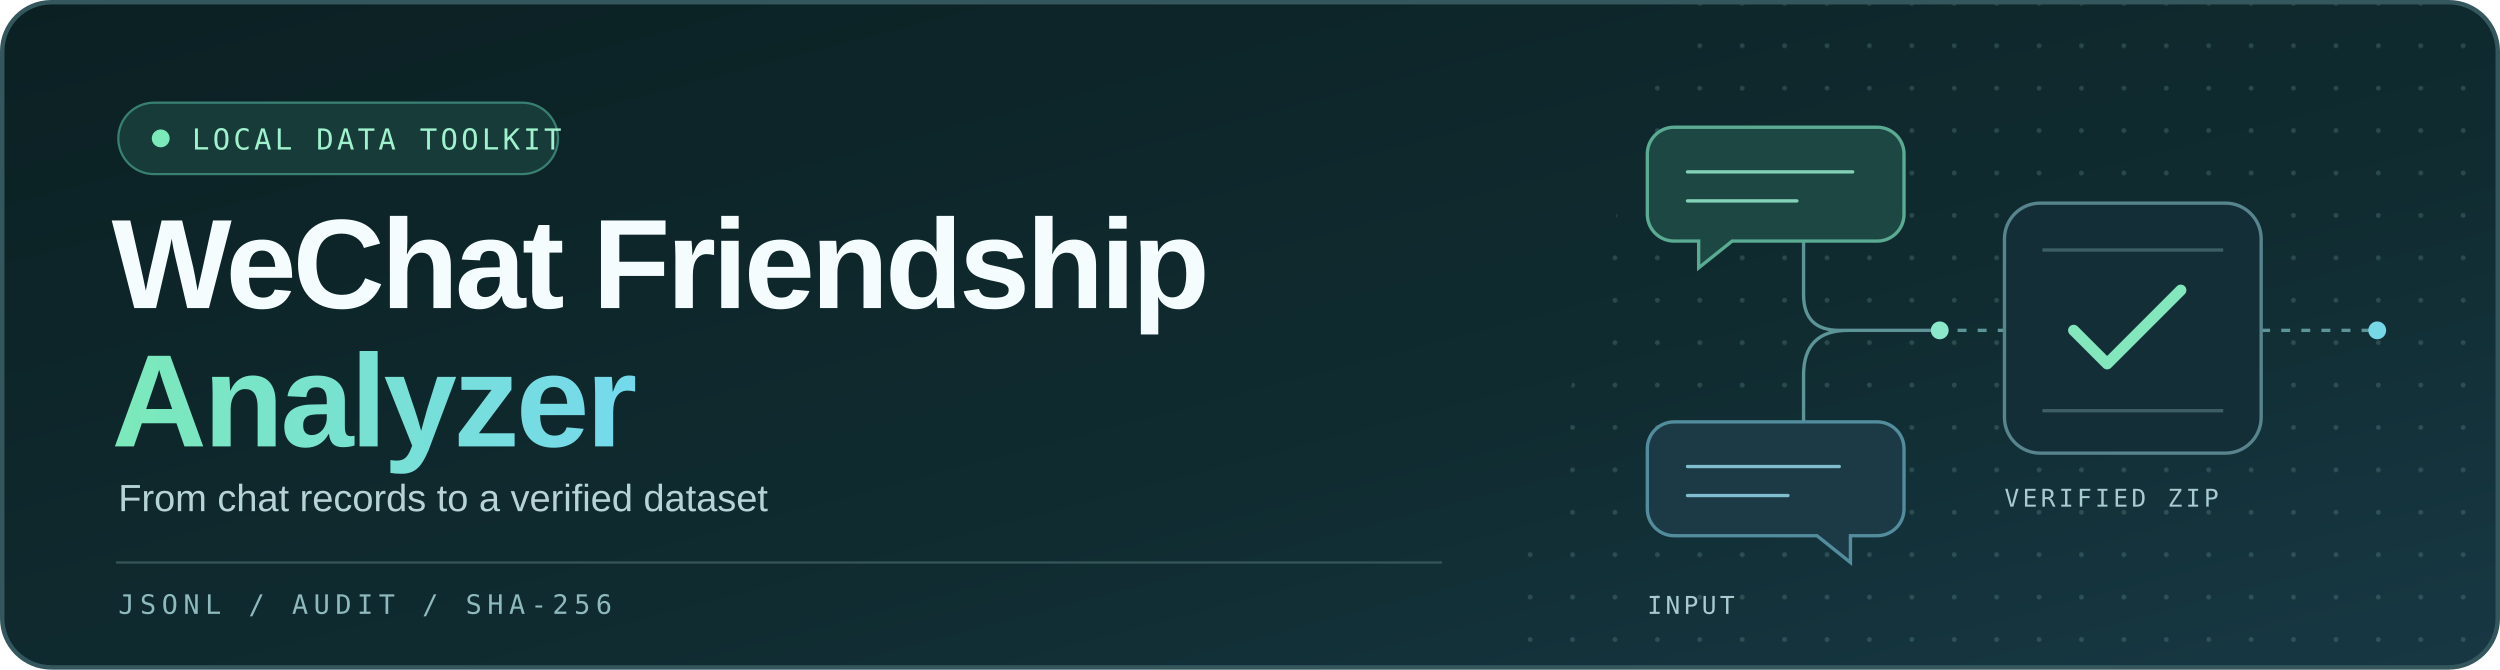
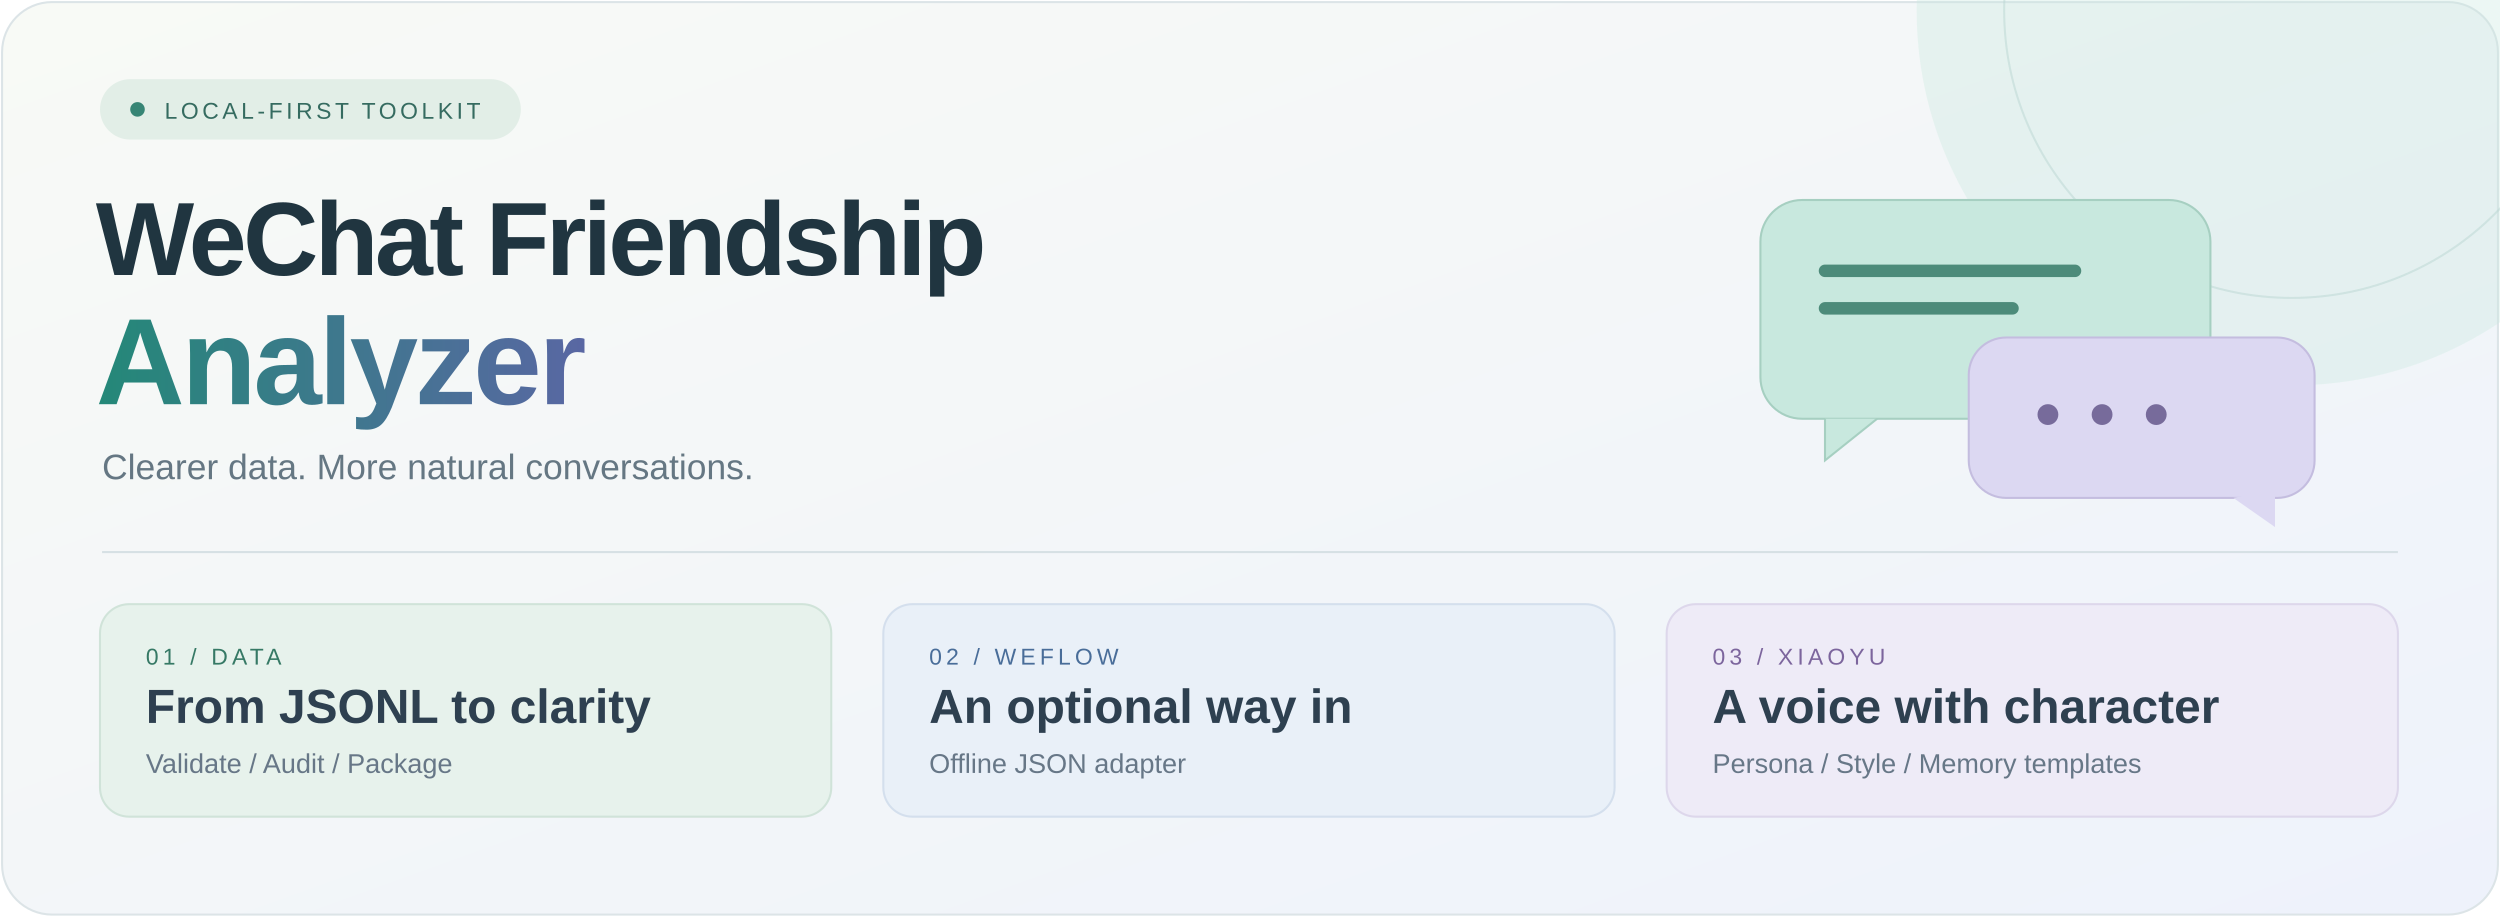
- <svg xmlns="http://www.w3.org/2000/svg" width="1120" height="300" viewBox="0 0 1120 300" role="img" aria-labelledby="title desc">
+ <svg xmlns="http://www.w3.org/2000/svg" width="1200" height="440" viewBox="0 0 1200 440" role="img" aria-labelledby="title desc">
  <defs>
    <linearGradient id="bg" x2="1" y2="1">
-       <stop stop-color="#0b2023" />
-       <stop offset=".62" stop-color="#102c31" />
-       <stop offset="1" stop-color="#173844" />
+       <stop stop-color="#f8faf6" />
+       <stop offset="1" stop-color="#eef2fb" />
    </linearGradient>
    <linearGradient id="accent">
-       <stop stop-color="#7be9ba" />
-       <stop offset="1" stop-color="#75d9ed" />
+       <stop stop-color="#248878" />
+       <stop offset="1" stop-color="#5967a3" />
    </linearGradient>
-     <pattern id="dots" width="19" height="19" patternUnits="userSpaceOnUse">
-       <circle cx="1.5" cy="1.5" r="1.1" fill="#b3eee4" opacity=".16" />
-     </pattern>
  </defs>
-   <rect x="1" y="1" width="1118" height="298" rx="22" fill="url(#bg)" stroke="#34565d" stroke-width="2" />
-   <path d="M749 2h349q20 0 20 20v256q0 20-20 20H671z" fill="url(#dots)" />
-   <path d="M52 252h594" stroke="#365659" />
-   <g font-family="ui-monospace, SFMono-Regular, Consolas, monospace">
-     <rect x="53" y="46" width="197" height="32" rx="16" fill="#163b38" stroke="#398073" />
-     <circle cx="72" cy="62" r="4" fill="#7be9ba" />
-     <text x="86" y="67" font-size="13" letter-spacing="1.45" fill="#a0f1ce">LOCAL DATA TOOLKIT</text>
-     <text x="53" y="275" fill="#8eb9bd" font-size="12" letter-spacing="2.5">JSONL  /  AUDIT  /  SHA-256</text>
-   </g>
+   <rect x="1" y="1" width="1198" height="438" rx="24" fill="url(#bg)" stroke="#dce4e7" />
+   <circle cx="1100" cy="5" r="180" fill="#c9e9df" opacity=".35" />
+   <circle cx="1100" cy="5" r="138" fill="none" stroke="#b9d6d2" opacity=".5" />
  <g font-family="Segoe UI, Arial, sans-serif">
-     <text x="50" y="138" fill="#f5fcfd" font-size="57" font-weight="700" letter-spacing="-1.65">WeChat Friendship</text>
-     <text x="50" y="200" fill="url(#accent)" font-size="59" font-weight="700" letter-spacing="-1.5">Analyzer</text>
-     <text x="53" y="229" fill="#b6d3d6" font-size="17">From chat records to a verified dataset</text>
-   </g>
-   <g fill="none" stroke="#5d9497" stroke-width="1.5">
-     <path d="M808 99v33q0 16 16 16h44m-60 54v-34q0-20 20-20" />
-     <path d="M868 148h30m115 0h52" stroke-dasharray="4 5" />
-     <circle cx="869" cy="148" r="4" fill="#8be8cb" stroke="none" />
-     <circle cx="1065" cy="148" r="4" fill="#76d8e6" stroke="none" />
-   </g>
-   <g stroke-width="1.5">
-     <path d="M750 57h91a12 12 0 0 1 12 12v27a12 12 0 0 1-12 12h-65l-15 12v-12h-11a12 12 0 0 1-12-12V69a12 12 0 0 1 12-12z" fill="#1c4743" stroke="#5aab92" />
-     <path d="M750 189h91a12 12 0 0 1 12 12v27a12 12 0 0 1-12 12h-12v12l-15-12h-64a12 12 0 0 1-12-12v-27a12 12 0 0 1 12-12z" fill="#1c3a46" stroke="#538d9d" />
-     <path d="M756 77h74m-74 13h49" stroke="#83d1b7" stroke-linecap="round" />
-     <path d="M756 209h68m-68 13h45" stroke="#80bdcf" stroke-linecap="round" />
-     <rect x="898" y="91" width="115" height="112" rx="16" fill="#132e36" stroke="#58848e" />
-     <path d="M915 112h81m-81 72h81" stroke="#3d5e65" />
-     <path d="m929 148 15 15 33-33" fill="none" stroke="#83e6bc" stroke-width="5" stroke-linecap="round" stroke-linejoin="round" />
-   </g>
-   <g font-family="ui-monospace, SFMono-Regular, Consolas, monospace" font-size="11" letter-spacing="1.5" fill="#a8cbd0">
-     <text x="738" y="275">INPUT</text>
-     <text x="898" y="227">VERIFIED ZIP</text>
+     <rect x="48" y="38" width="202" height="29" rx="14.5" fill="#e2eee7" />
+     <circle cx="66" cy="52.5" r="3.5" fill="#378575" />
+     <text x="79" y="57" font-size="11" letter-spacing="1.7" fill="#356b60">LOCAL-FIRST TOOLKIT</text>
+     <text x="46" y="132" font-size="50" font-weight="700" letter-spacing="-1.7" fill="#203540">WeChat Friendship</text>
+     <text x="46" y="194" font-size="59" font-weight="700" letter-spacing="-1.5" fill="url(#accent)">Analyzer</text>
+     <text x="49" y="230" font-size="17" fill="#657783">Clearer data. More natural conversations.</text>
+     <g transform="translate(845 96)">
+       <rect width="216" height="105" rx="20" fill="#c8e8de" stroke="#a6cfc1" />
+       <path d="M31 105v20l25-20" fill="#c8e8de" stroke="#a6cfc1" />
+       <path d="M31 34h120M31 52h90" stroke="#4d8b7a" stroke-width="6" stroke-linecap="round" />
+       <rect x="100" y="66" width="166" height="77" rx="18" fill="#dcd8f2" stroke="#c4bddf" />
+       <path d="m227 143 20 14v-18" fill="#dcd8f2" />
+       <circle cx="138" cy="103" r="5" fill="#776b9b" />
+       <circle cx="164" cy="103" r="5" fill="#776b9b" />
+       <circle cx="190" cy="103" r="5" fill="#776b9b" />
+     </g>
+     <path d="M49 265h1102" stroke="#d6e0e4" />
+     <g transform="translate(48 290)">
+       <rect width="351" height="102" rx="14" fill="#e7f2ec" stroke="#d0e3d9" />
+       <text x="22" y="29" fill="#367965" font-size="11" letter-spacing="2">01 / DATA</text>
+       <text x="22" y="57" fill="#2e4050" font-size="23" font-weight="600">From JSONL to clarity</text>
+       <text x="22" y="81" fill="#677787" font-size="13">Validate / Audit / Package</text>
+     </g>
+     <g transform="translate(424 290)">
+       <rect width="351" height="102" rx="14" fill="#e9f0f8" stroke="#d4dfed" />
+       <text x="22" y="29" fill="#496d99" font-size="11" letter-spacing="2">02 / WEFLOW</text>
+       <text x="22" y="57" fill="#2e4050" font-size="23" font-weight="600">An optional way in</text>
+       <text x="22" y="81" fill="#677787" font-size="13">Offline JSON adapter</text>
+     </g>
+     <g transform="translate(800 290)">
+       <rect width="351" height="102" rx="14" fill="#eeebf7" stroke="#ddd7eb" />
+       <text x="22" y="29" fill="#7c659d" font-size="11" letter-spacing="2">03 / XIAOYU</text>
+       <text x="22" y="57" fill="#2e4050" font-size="23" font-weight="600">A voice with character</text>
+       <text x="22" y="81" fill="#677787" font-size="13">Persona / Style / Memory templates</text>
+     </g>
  </g>
</svg>
